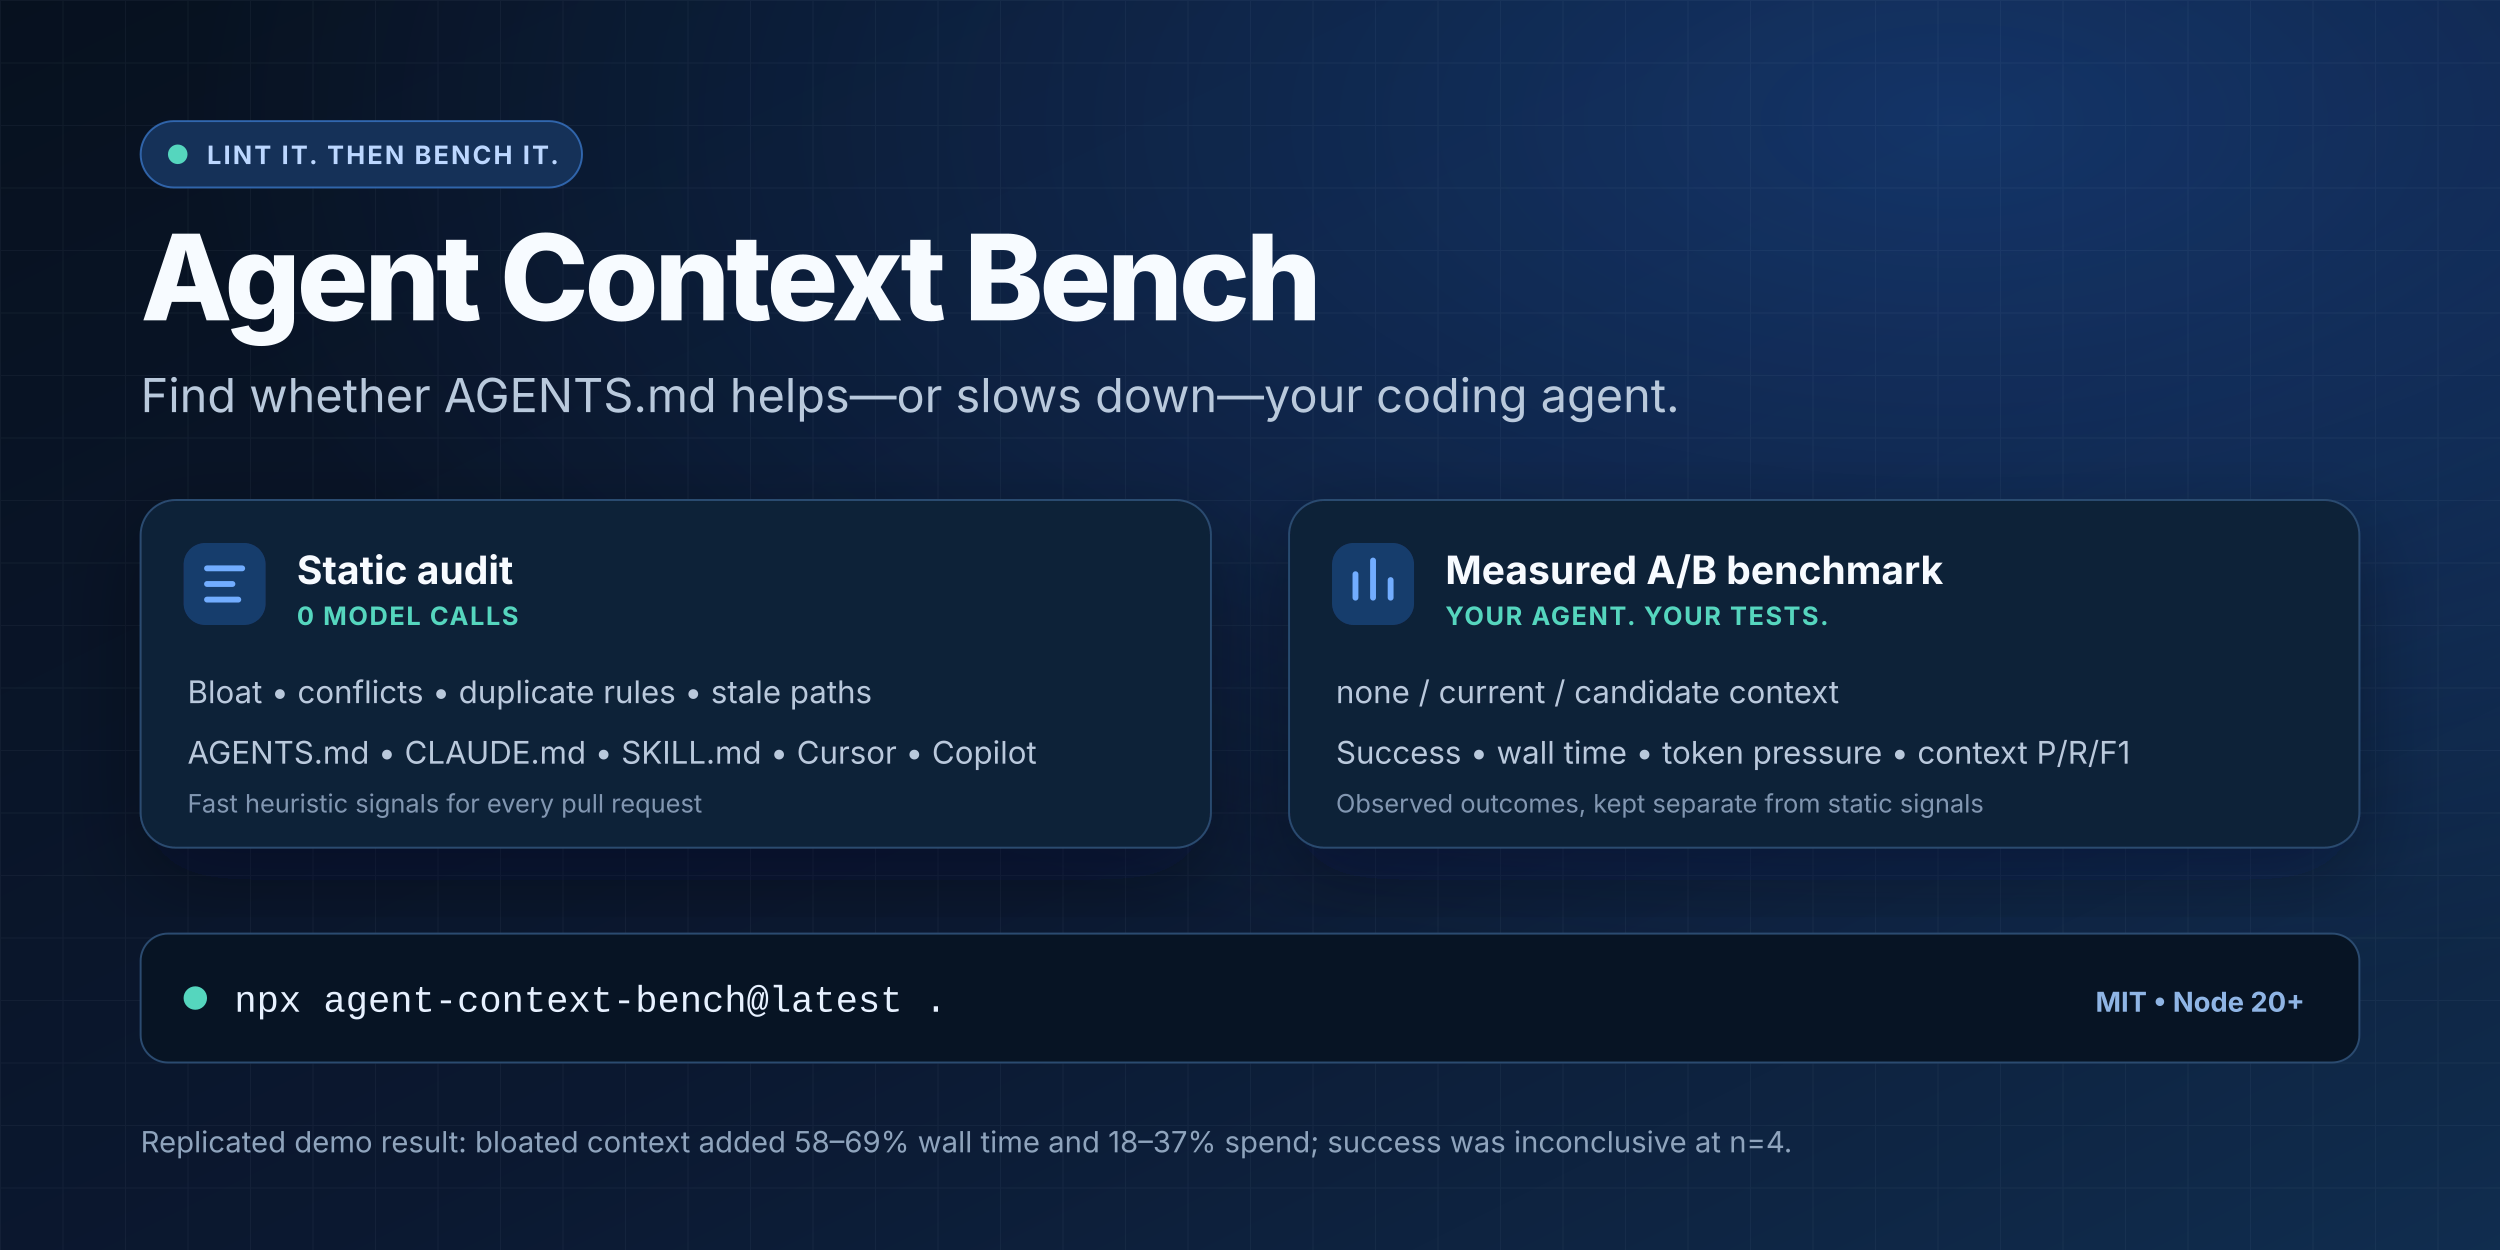
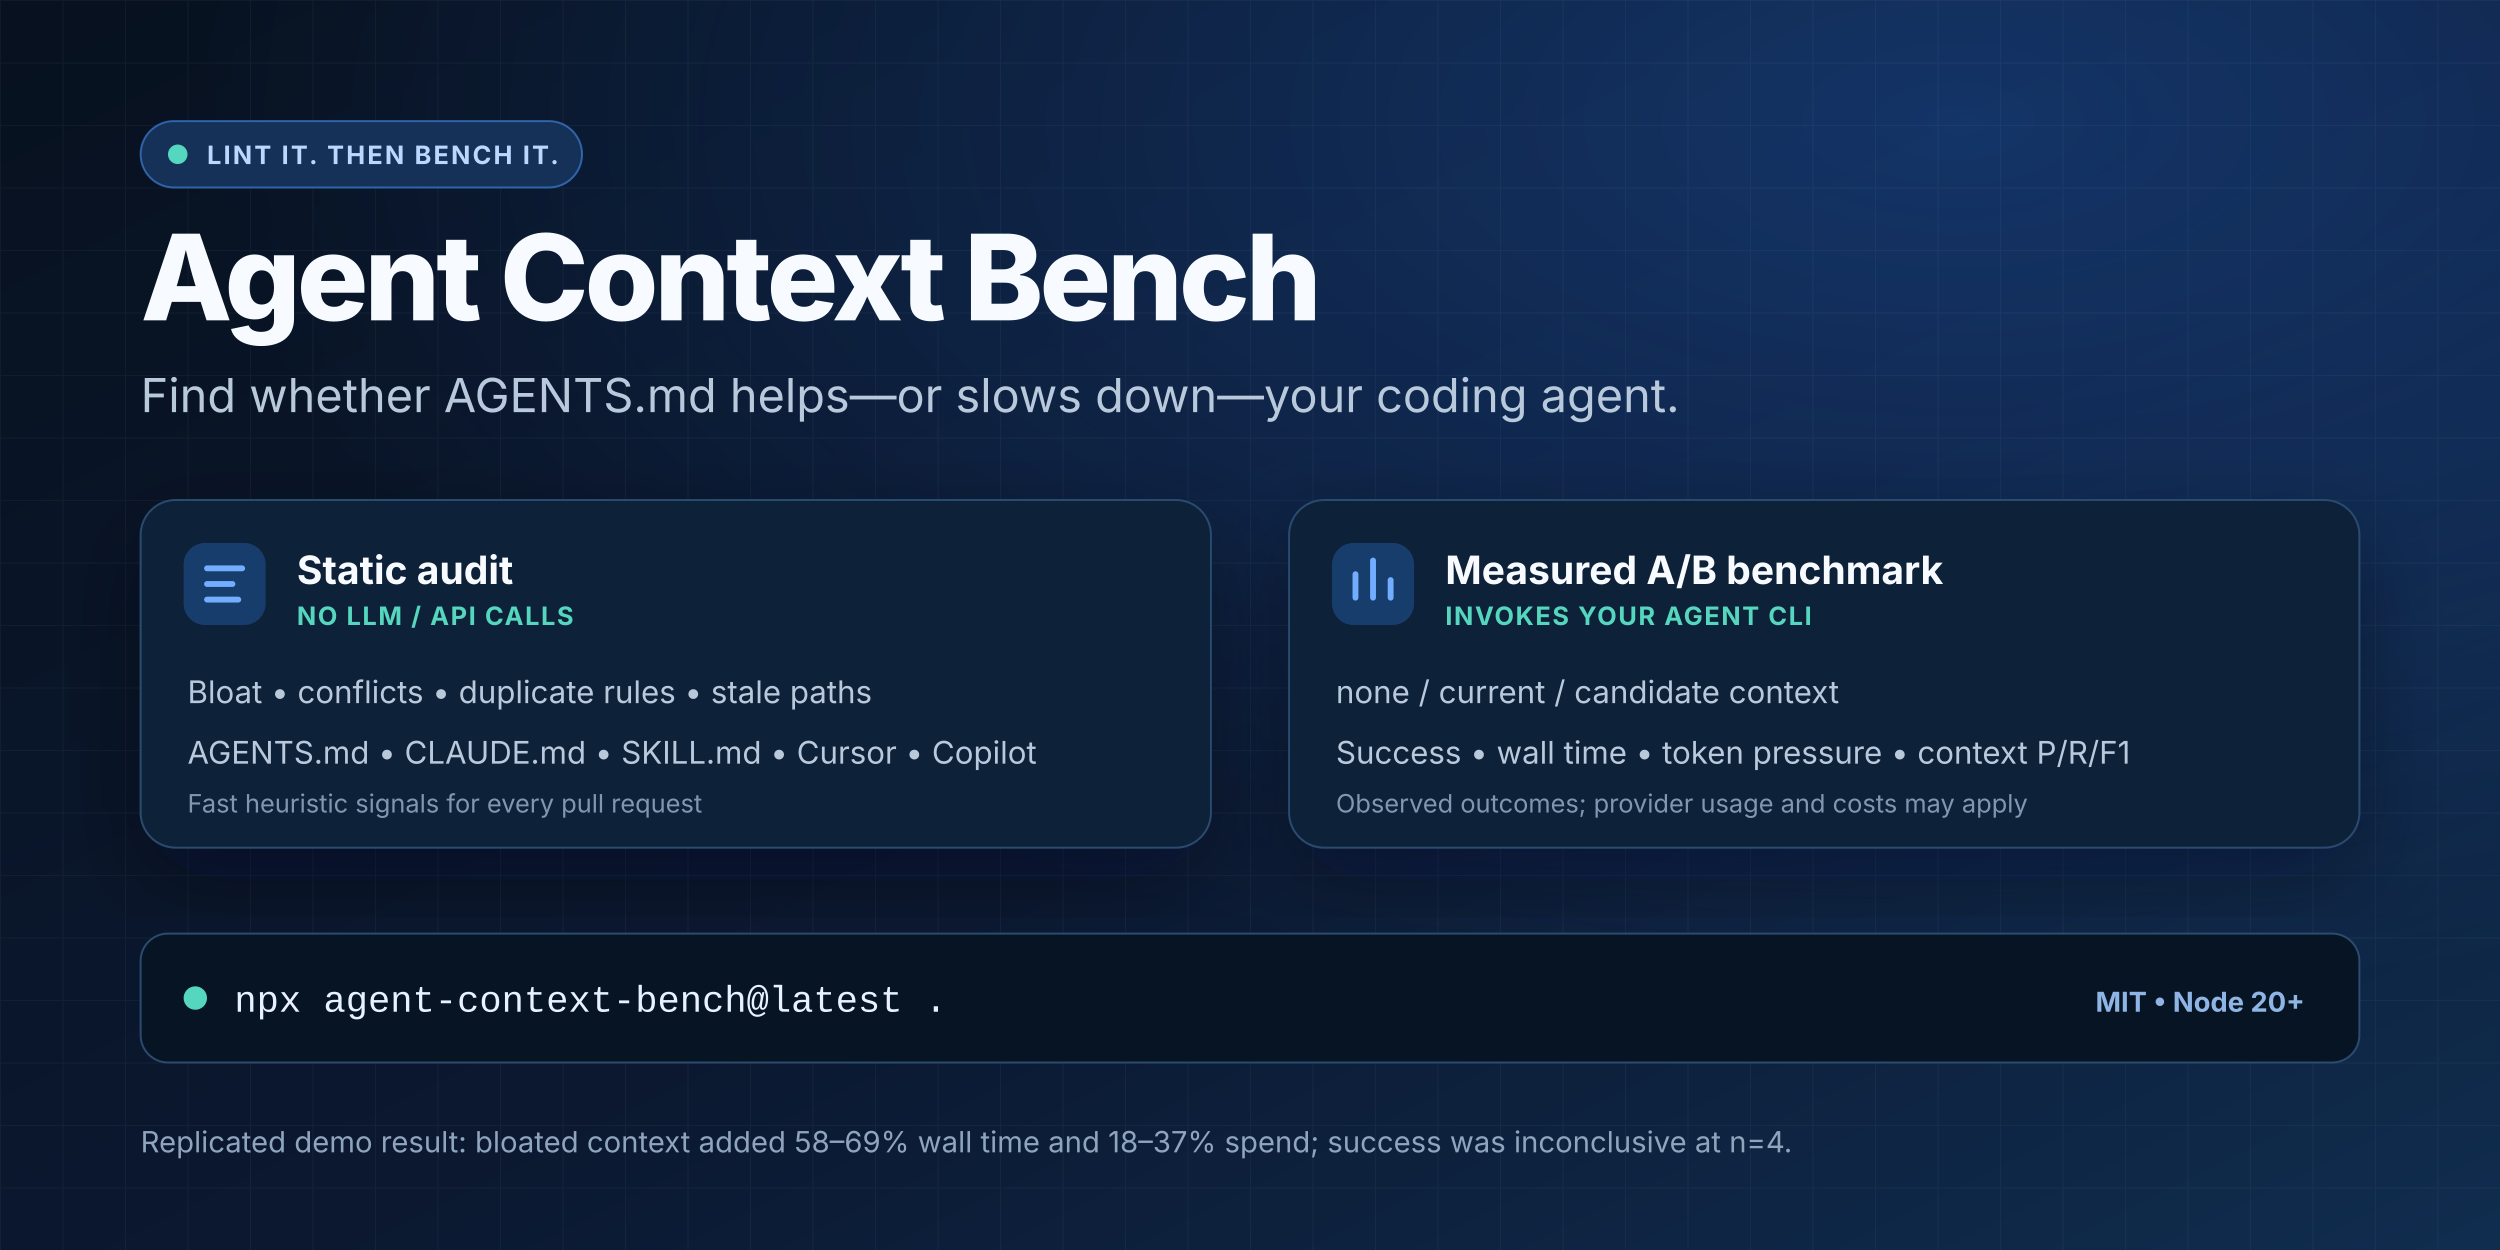
<svg xmlns="http://www.w3.org/2000/svg" viewBox="0 0 1280 640" width="1280" height="640" role="img" aria-labelledby="title description">
  <defs>
    <linearGradient id="bg" x1="0" y1="0" x2="1" y2="1">
      <stop offset="0" stop-color="#07111f" />
      <stop offset="0.56" stop-color="#0b1830" />
      <stop offset="1" stop-color="#102d4f" />
    </linearGradient>
    <radialGradient id="glow" cx="78%" cy="10%" r="70%">
      <stop offset="0" stop-color="#2d81ff" stop-opacity=".28" />
      <stop offset="1" stop-color="#2d81ff" stop-opacity="0" />
    </radialGradient>
    <pattern id="grid" width="32" height="32" patternUnits="userSpaceOnUse">
      <path d="M32 0H0V32" fill="none" stroke="#cde2ff" stroke-opacity=".045" />
    </pattern>
    <filter id="shadow" x="-20%" y="-20%" width="140%" height="140%">
      <feDropShadow dx="0" dy="16" stdDeviation="22" flood-color="#000814" flood-opacity=".34" />
    </filter>
  </defs>
  <rect width="1280" height="640" fill="url(#bg)" />
  <rect width="1280" height="640" fill="url(#glow)" />
  <rect width="1280" height="640" fill="url(#grid)" />
  <g font-family="Inter, ui-sans-serif, -apple-system, BlinkMacSystemFont, 'Segoe UI', sans-serif">
    <g transform="translate(72 62)">
      <rect width="226" height="34" rx="17" fill="#153158" stroke="#3e80d6" stroke-opacity=".7" />
      <circle cx="19" cy="17" r="5" fill="#55d6be" />
      <text x="34" y="22" font-size="13" font-weight="700" letter-spacing="1.1" fill="#bcd7ff">LINT IT. THEN BENCH IT.</text>
    </g>
    <text x="72" y="164" font-size="61" font-weight="760" letter-spacing="-2" fill="#f7fbff">Agent Context Bench</text>
    <text x="72" y="211" font-size="24" fill="#b9c9dc">Find whether AGENTS.md helps—or slows down—your coding agent.</text>
    <g transform="translate(72 256)" filter="url(#shadow)">
      <rect width="548" height="178" rx="18" fill="#0f2038" stroke="#2b4b70" />
      <rect x="22" y="22" width="42" height="42" rx="11" fill="#163d6c" />
      <path d="M34 35h18M34 43h13M34 51h16" stroke="#72adff" stroke-width="3" stroke-linecap="round" />
      <text x="80" y="43" font-size="20" font-weight="750" fill="#f7fbff">Static audit</text>
-       <text x="80" y="64" font-size="13" font-weight="700" letter-spacing=".8" fill="#55d6be">0 MODEL CALLS</text>
+       <text x="80" y="64" font-size="13" font-weight="700" letter-spacing=".8" fill="#55d6be">NO LLM / API CALLS</text>
      <text x="24" y="104" font-size="16" fill="#b9c9dc">Bloat • conflicts • duplicate rules • stale paths</text>
      <text x="24" y="135" font-size="16" fill="#b9c9dc">AGENTS.md • CLAUDE.md • SKILL.md • Cursor • Copilot</text>
      <text x="24" y="160" font-size="13" fill="#8197b1">Fast heuristic signals for every pull request</text>
    </g>
    <g transform="translate(660 256)" filter="url(#shadow)">
      <rect width="548" height="178" rx="18" fill="#0f2038" stroke="#2b4b70" />
      <rect x="22" y="22" width="42" height="42" rx="11" fill="#163d6c" />
      <path d="M34 50V38m9 12V31m9 19V41" stroke="#72adff" stroke-width="3" stroke-linecap="round" />
      <text x="80" y="43" font-size="20" font-weight="750" fill="#f7fbff">Measured A/B benchmark</text>
-       <text x="80" y="64" font-size="13" font-weight="700" letter-spacing=".8" fill="#55d6be">YOUR AGENT. YOUR TESTS.</text>
+       <text x="80" y="64" font-size="13" font-weight="700" letter-spacing=".8" fill="#55d6be">INVOKES YOUR AGENT CLI</text>
      <text x="24" y="104" font-size="16" fill="#b9c9dc">none  /  current  /  candidate context</text>
      <text x="24" y="135" font-size="16" fill="#b9c9dc">Success • wall time • token pressure • context P/R/F1</text>
-       <text x="24" y="160" font-size="13" fill="#8197b1">Observed outcomes, kept separate from static signals</text>
+       <text x="24" y="160" font-size="13" fill="#8197b1">Observed outcomes; provider usage and costs may apply</text>
    </g>
    <g transform="translate(72 478)">
      <rect width="1136" height="66" rx="14" fill="#071424" stroke="#2b4b70" />
      <circle cx="28" cy="33" r="6" fill="#55d6be" />
      <text x="48" y="40" font-family="'SFMono-Regular', Consolas, 'Liberation Mono', monospace" font-size="19" fill="#e7f1ff">npx agent-context-bench@latest .</text>
      <text x="1108" y="40" text-anchor="end" font-size="14" font-weight="650" fill="#8fb5e5">MIT • Node 20+</text>
    </g>
    <text x="72" y="590" font-size="15" fill="#8fa4bd">Replicated demo result: bloated context added 58–69% wall time and 18–37% spend; success was inconclusive at n=4.</text>
  </g>
</svg>
